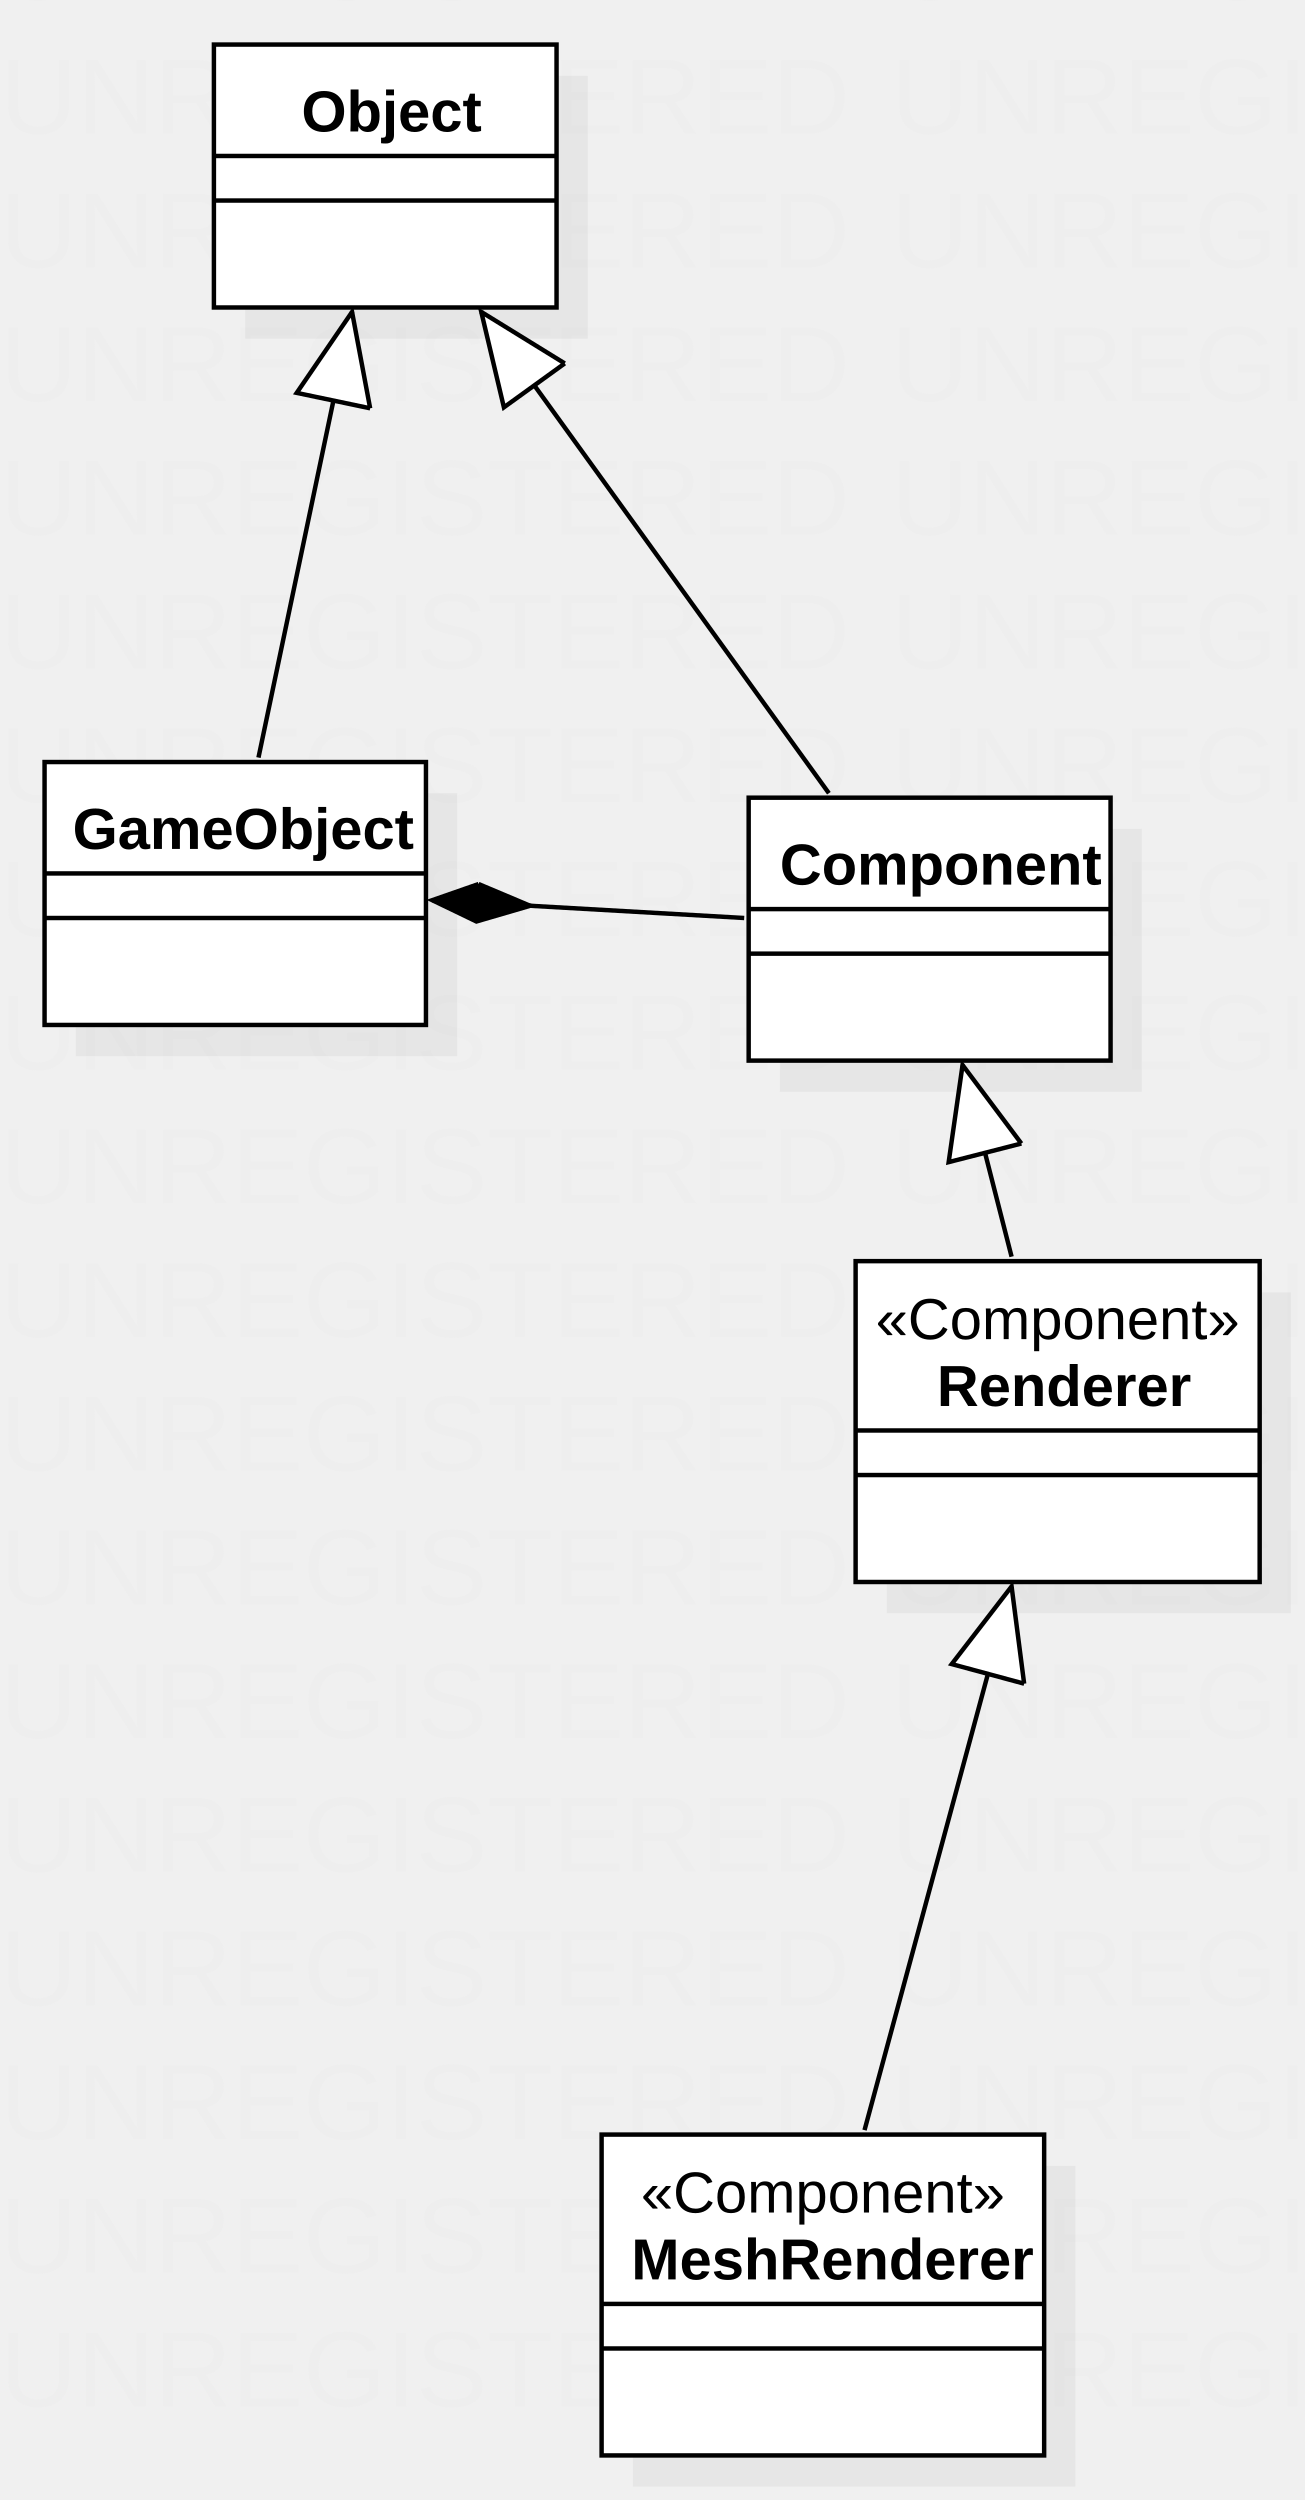
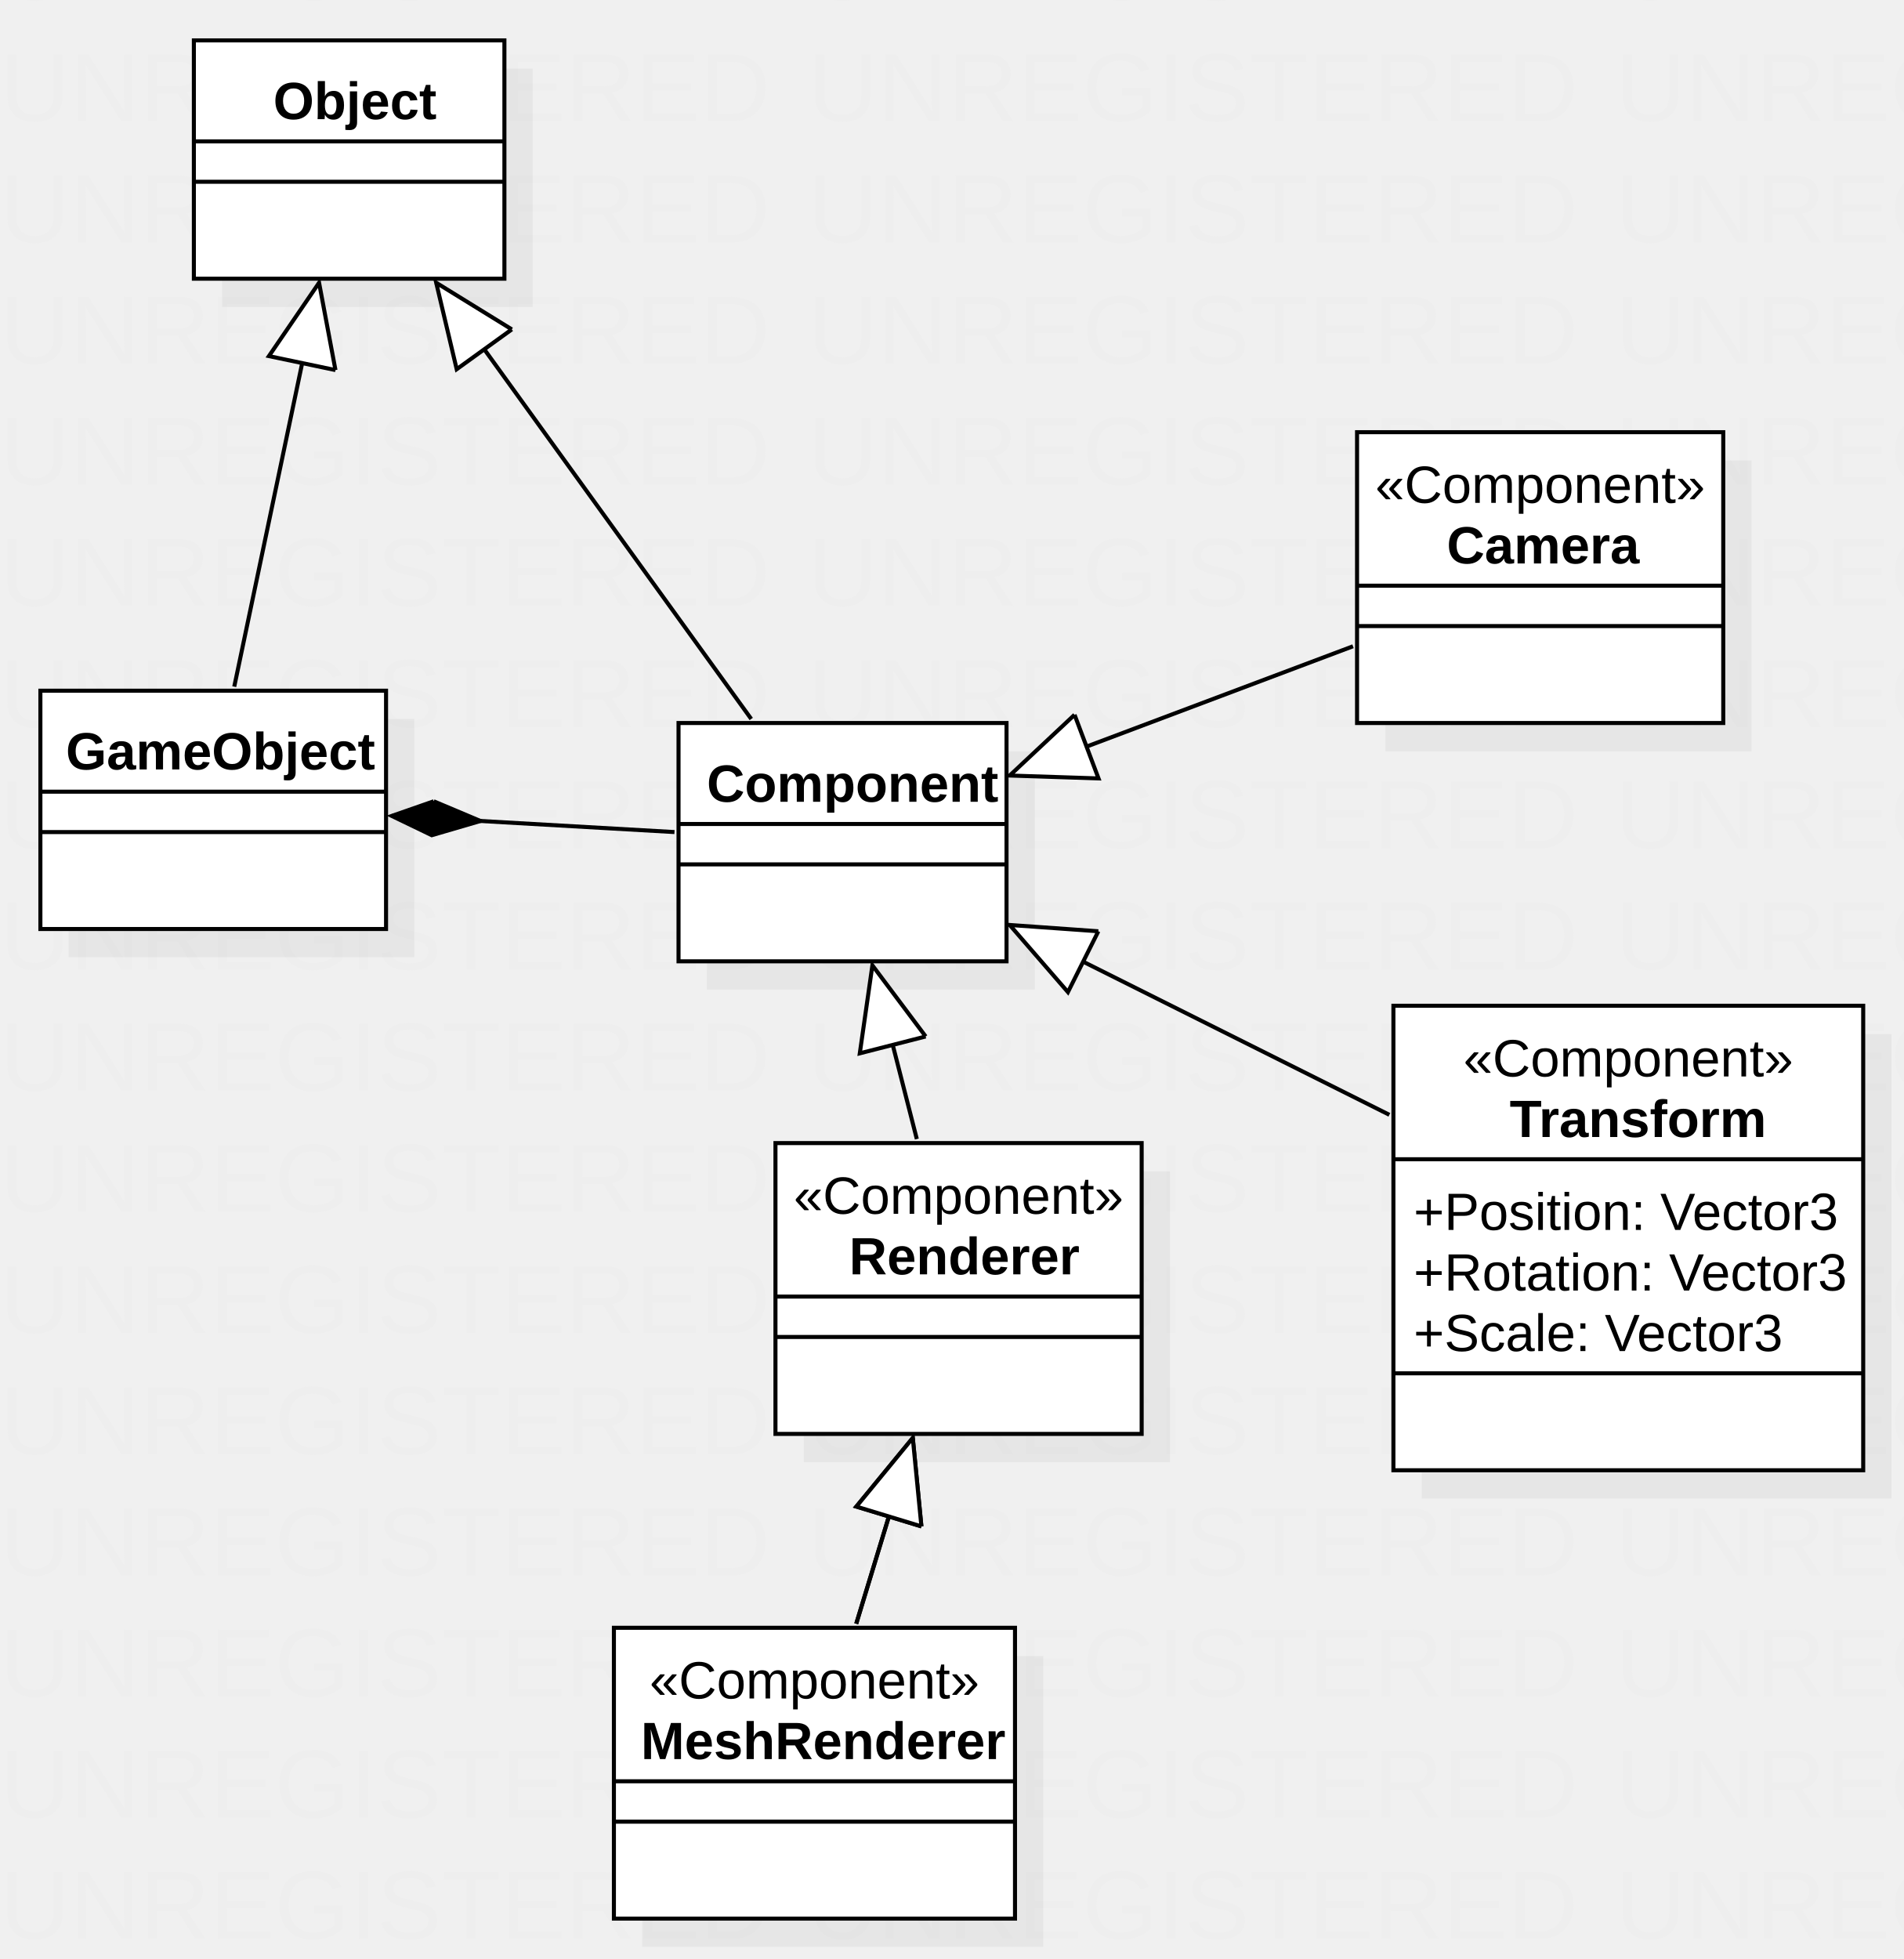
- <svg xmlns="http://www.w3.org/2000/svg" version="1.1" width="292.669" height="561">
+ <svg xmlns="http://www.w3.org/2000/svg" version="1.1" width="471.32" height="485">
  <defs />
  <g>
    <text fill="#eeeeee" stroke="none" font-family="Arial" font-size="24px" font-style="normal" font-weight="normal" text-decoration="none" x="0" y="0">UNREGISTERED</text>
    <text fill="#eeeeee" stroke="none" font-family="Arial" font-size="24px" font-style="normal" font-weight="normal" text-decoration="none" x="0" y="30">UNREGISTERED</text>
    <text fill="#eeeeee" stroke="none" font-family="Arial" font-size="24px" font-style="normal" font-weight="normal" text-decoration="none" x="0" y="60">UNREGISTERED</text>
    <text fill="#eeeeee" stroke="none" font-family="Arial" font-size="24px" font-style="normal" font-weight="normal" text-decoration="none" x="0" y="90">UNREGISTERED</text>
    <text fill="#eeeeee" stroke="none" font-family="Arial" font-size="24px" font-style="normal" font-weight="normal" text-decoration="none" x="0" y="120">UNREGISTERED</text>
    <text fill="#eeeeee" stroke="none" font-family="Arial" font-size="24px" font-style="normal" font-weight="normal" text-decoration="none" x="0" y="150">UNREGISTERED</text>
    <text fill="#eeeeee" stroke="none" font-family="Arial" font-size="24px" font-style="normal" font-weight="normal" text-decoration="none" x="0" y="180">UNREGISTERED</text>
    <text fill="#eeeeee" stroke="none" font-family="Arial" font-size="24px" font-style="normal" font-weight="normal" text-decoration="none" x="0" y="210">UNREGISTERED</text>
    <text fill="#eeeeee" stroke="none" font-family="Arial" font-size="24px" font-style="normal" font-weight="normal" text-decoration="none" x="0" y="240">UNREGISTERED</text>
    <text fill="#eeeeee" stroke="none" font-family="Arial" font-size="24px" font-style="normal" font-weight="normal" text-decoration="none" x="0" y="270">UNREGISTERED</text>
    <text fill="#eeeeee" stroke="none" font-family="Arial" font-size="24px" font-style="normal" font-weight="normal" text-decoration="none" x="0" y="300">UNREGISTERED</text>
    <text fill="#eeeeee" stroke="none" font-family="Arial" font-size="24px" font-style="normal" font-weight="normal" text-decoration="none" x="0" y="330">UNREGISTERED</text>
    <text fill="#eeeeee" stroke="none" font-family="Arial" font-size="24px" font-style="normal" font-weight="normal" text-decoration="none" x="0" y="360">UNREGISTERED</text>
    <text fill="#eeeeee" stroke="none" font-family="Arial" font-size="24px" font-style="normal" font-weight="normal" text-decoration="none" x="0" y="390">UNREGISTERED</text>
    <text fill="#eeeeee" stroke="none" font-family="Arial" font-size="24px" font-style="normal" font-weight="normal" text-decoration="none" x="0" y="420">UNREGISTERED</text>
    <text fill="#eeeeee" stroke="none" font-family="Arial" font-size="24px" font-style="normal" font-weight="normal" text-decoration="none" x="0" y="450">UNREGISTERED</text>
    <text fill="#eeeeee" stroke="none" font-family="Arial" font-size="24px" font-style="normal" font-weight="normal" text-decoration="none" x="0" y="480">UNREGISTERED</text>
-     <text fill="#eeeeee" stroke="none" font-family="Arial" font-size="24px" font-style="normal" font-weight="normal" text-decoration="none" x="0" y="510">UNREGISTERED</text>
-     <text fill="#eeeeee" stroke="none" font-family="Arial" font-size="24px" font-style="normal" font-weight="normal" text-decoration="none" x="0" y="540">UNREGISTERED</text>
    <text fill="#eeeeee" stroke="none" font-family="Arial" font-size="24px" font-style="normal" font-weight="normal" text-decoration="none" x="200" y="0">UNREGISTERED</text>
    <text fill="#eeeeee" stroke="none" font-family="Arial" font-size="24px" font-style="normal" font-weight="normal" text-decoration="none" x="200" y="30">UNREGISTERED</text>
    <text fill="#eeeeee" stroke="none" font-family="Arial" font-size="24px" font-style="normal" font-weight="normal" text-decoration="none" x="200" y="60">UNREGISTERED</text>
    <text fill="#eeeeee" stroke="none" font-family="Arial" font-size="24px" font-style="normal" font-weight="normal" text-decoration="none" x="200" y="90">UNREGISTERED</text>
    <text fill="#eeeeee" stroke="none" font-family="Arial" font-size="24px" font-style="normal" font-weight="normal" text-decoration="none" x="200" y="120">UNREGISTERED</text>
    <text fill="#eeeeee" stroke="none" font-family="Arial" font-size="24px" font-style="normal" font-weight="normal" text-decoration="none" x="200" y="150">UNREGISTERED</text>
    <text fill="#eeeeee" stroke="none" font-family="Arial" font-size="24px" font-style="normal" font-weight="normal" text-decoration="none" x="200" y="180">UNREGISTERED</text>
    <text fill="#eeeeee" stroke="none" font-family="Arial" font-size="24px" font-style="normal" font-weight="normal" text-decoration="none" x="200" y="210">UNREGISTERED</text>
    <text fill="#eeeeee" stroke="none" font-family="Arial" font-size="24px" font-style="normal" font-weight="normal" text-decoration="none" x="200" y="240">UNREGISTERED</text>
    <text fill="#eeeeee" stroke="none" font-family="Arial" font-size="24px" font-style="normal" font-weight="normal" text-decoration="none" x="200" y="270">UNREGISTERED</text>
    <text fill="#eeeeee" stroke="none" font-family="Arial" font-size="24px" font-style="normal" font-weight="normal" text-decoration="none" x="200" y="300">UNREGISTERED</text>
    <text fill="#eeeeee" stroke="none" font-family="Arial" font-size="24px" font-style="normal" font-weight="normal" text-decoration="none" x="200" y="330">UNREGISTERED</text>
    <text fill="#eeeeee" stroke="none" font-family="Arial" font-size="24px" font-style="normal" font-weight="normal" text-decoration="none" x="200" y="360">UNREGISTERED</text>
    <text fill="#eeeeee" stroke="none" font-family="Arial" font-size="24px" font-style="normal" font-weight="normal" text-decoration="none" x="200" y="390">UNREGISTERED</text>
    <text fill="#eeeeee" stroke="none" font-family="Arial" font-size="24px" font-style="normal" font-weight="normal" text-decoration="none" x="200" y="420">UNREGISTERED</text>
    <text fill="#eeeeee" stroke="none" font-family="Arial" font-size="24px" font-style="normal" font-weight="normal" text-decoration="none" x="200" y="450">UNREGISTERED</text>
    <text fill="#eeeeee" stroke="none" font-family="Arial" font-size="24px" font-style="normal" font-weight="normal" text-decoration="none" x="200" y="480">UNREGISTERED</text>
-     <text fill="#eeeeee" stroke="none" font-family="Arial" font-size="24px" font-style="normal" font-weight="normal" text-decoration="none" x="200" y="510">UNREGISTERED</text>
-     <text fill="#eeeeee" stroke="none" font-family="Arial" font-size="24px" font-style="normal" font-weight="normal" text-decoration="none" x="200" y="540">UNREGISTERED</text>
+     <text fill="#eeeeee" stroke="none" font-family="Arial" font-size="24px" font-style="normal" font-weight="normal" text-decoration="none" x="400" y="0">UNREGISTERED</text>
+     <text fill="#eeeeee" stroke="none" font-family="Arial" font-size="24px" font-style="normal" font-weight="normal" text-decoration="none" x="400" y="30">UNREGISTERED</text>
+     <text fill="#eeeeee" stroke="none" font-family="Arial" font-size="24px" font-style="normal" font-weight="normal" text-decoration="none" x="400" y="60">UNREGISTERED</text>
+     <text fill="#eeeeee" stroke="none" font-family="Arial" font-size="24px" font-style="normal" font-weight="normal" text-decoration="none" x="400" y="90">UNREGISTERED</text>
+     <text fill="#eeeeee" stroke="none" font-family="Arial" font-size="24px" font-style="normal" font-weight="normal" text-decoration="none" x="400" y="120">UNREGISTERED</text>
+     <text fill="#eeeeee" stroke="none" font-family="Arial" font-size="24px" font-style="normal" font-weight="normal" text-decoration="none" x="400" y="150">UNREGISTERED</text>
+     <text fill="#eeeeee" stroke="none" font-family="Arial" font-size="24px" font-style="normal" font-weight="normal" text-decoration="none" x="400" y="180">UNREGISTERED</text>
+     <text fill="#eeeeee" stroke="none" font-family="Arial" font-size="24px" font-style="normal" font-weight="normal" text-decoration="none" x="400" y="210">UNREGISTERED</text>
+     <text fill="#eeeeee" stroke="none" font-family="Arial" font-size="24px" font-style="normal" font-weight="normal" text-decoration="none" x="400" y="240">UNREGISTERED</text>
+     <text fill="#eeeeee" stroke="none" font-family="Arial" font-size="24px" font-style="normal" font-weight="normal" text-decoration="none" x="400" y="270">UNREGISTERED</text>
+     <text fill="#eeeeee" stroke="none" font-family="Arial" font-size="24px" font-style="normal" font-weight="normal" text-decoration="none" x="400" y="300">UNREGISTERED</text>
+     <text fill="#eeeeee" stroke="none" font-family="Arial" font-size="24px" font-style="normal" font-weight="normal" text-decoration="none" x="400" y="330">UNREGISTERED</text>
+     <text fill="#eeeeee" stroke="none" font-family="Arial" font-size="24px" font-style="normal" font-weight="normal" text-decoration="none" x="400" y="360">UNREGISTERED</text>
+     <text fill="#eeeeee" stroke="none" font-family="Arial" font-size="24px" font-style="normal" font-weight="normal" text-decoration="none" x="400" y="390">UNREGISTERED</text>
+     <text fill="#eeeeee" stroke="none" font-family="Arial" font-size="24px" font-style="normal" font-weight="normal" text-decoration="none" x="400" y="420">UNREGISTERED</text>
+     <text fill="#eeeeee" stroke="none" font-family="Arial" font-size="24px" font-style="normal" font-weight="normal" text-decoration="none" x="400" y="450">UNREGISTERED</text>
+     <text fill="#eeeeee" stroke="none" font-family="Arial" font-size="24px" font-style="normal" font-weight="normal" text-decoration="none" x="400" y="480">UNREGISTERED</text>
    <g transform="translate(-96,-77) scale(1,1)">
      <rect fill="#C0C0C0" stroke="none" x="151" y="94" width="76.888" height="59" opacity="0.2" />
    </g>
    <g transform="translate(-96,-77) scale(1,1)">
      <rect fill="#ffffff" stroke="none" x="144" y="87" width="76.888" height="59" />
    </g>
    <g transform="translate(-96,-77) scale(1,1)">
      <path fill="none" stroke="#000000" d="M 144 87 L 220.888 87 L 220.888 146 L 144 146 L 144 87 Z Z" stroke-miterlimit="10" />
    </g>
    <g transform="translate(-96,-77) scale(1,1)">
      <path fill="none" stroke="#000000" d="M 144 112 L 220.888 112" stroke-miterlimit="10" />
    </g>
    <g transform="translate(-96,-77) scale(1,1)">
      <path fill="none" stroke="#000000" d="M 144 122 L 220.888 122" stroke-miterlimit="10" />
    </g>
    <g transform="translate(-96,-77) scale(1,1)">
      <g>
        <path fill="none" stroke="none" />
        <text fill="#000000" stroke="none" font-family="Arial" font-size="13px" font-style="normal" font-weight="bold" text-decoration="none" x="163.658" y="106.5">Object</text>
      </g>
    </g>
    <g transform="translate(-96,-77) scale(1,1)">
      <rect fill="#C0C0C0" stroke="none" x="113" y="255" width="85.584" height="59" opacity="0.2" />
    </g>
    <g transform="translate(-96,-77) scale(1,1)">
      <rect fill="#ffffff" stroke="none" x="106" y="248" width="85.584" height="59" />
    </g>
    <g transform="translate(-96,-77) scale(1,1)">
      <path fill="none" stroke="#000000" d="M 106 248 L 191.584 248 L 191.584 307 L 106 307 L 106 248 Z Z" stroke-miterlimit="10" />
    </g>
    <g transform="translate(-96,-77) scale(1,1)">
      <path fill="none" stroke="#000000" d="M 106 273 L 191.584 273" stroke-miterlimit="10" />
    </g>
    <g transform="translate(-96,-77) scale(1,1)">
      <path fill="none" stroke="#000000" d="M 106 283 L 191.584 283" stroke-miterlimit="10" />
    </g>
    <g transform="translate(-96,-77) scale(1,1)">
      <g>
        <path fill="none" stroke="none" />
        <text fill="#000000" stroke="none" font-family="Arial" font-size="13px" font-style="normal" font-weight="bold" text-decoration="none" x="112.306" y="267.5">GameObject</text>
      </g>
    </g>
    <g transform="translate(-96,-77) scale(1,1)">
      <path fill="none" stroke="#000000" d="M 154 247 L 175 147" stroke-miterlimit="10" />
    </g>
    <g transform="translate(-96,-77) scale(1,1)">
      <path fill="#FFFFFF" stroke="none" d="M 179.062 168.622 L 175 147 L 162.583 165.161" />
    </g>
    <g transform="translate(-96,-77) scale(1,1)">
      <path fill="none" stroke="#000000" d="M 179.062 168.622 L 175 147 L 162.583 165.161 L 179.062 168.622" stroke-miterlimit="10" />
    </g>
    <g transform="translate(-96,-77) scale(1,1)">
      <rect fill="#C0C0C0" stroke="none" x="271" y="263" width="81.211" height="59" opacity="0.2" />
    </g>
    <g transform="translate(-96,-77) scale(1,1)">
      <rect fill="#ffffff" stroke="none" x="264" y="256" width="81.211" height="59" />
    </g>
    <g transform="translate(-96,-77) scale(1,1)">
      <path fill="none" stroke="#000000" d="M 264 256 L 345.211 256 L 345.211 315 L 264 315 L 264 256 Z Z" stroke-miterlimit="10" />
    </g>
    <g transform="translate(-96,-77) scale(1,1)">
      <path fill="none" stroke="#000000" d="M 264 281 L 345.211 281" stroke-miterlimit="10" />
    </g>
    <g transform="translate(-96,-77) scale(1,1)">
      <path fill="none" stroke="#000000" d="M 264 291 L 345.211 291" stroke-miterlimit="10" />
    </g>
    <g transform="translate(-96,-77) scale(1,1)">
      <g>
        <path fill="none" stroke="none" />
        <text fill="#000000" stroke="none" font-family="Arial" font-size="13px" font-style="normal" font-weight="bold" text-decoration="none" x="271.001" y="275.5">Component</text>
      </g>
    </g>
    <g transform="translate(-96,-77) scale(1,1)">
      <path fill="none" stroke="#000000" d="M 263 283 L 193 279" stroke-miterlimit="10" />
    </g>
    <g transform="translate(-96,-77) scale(1,1)">
      <path fill="#000000" stroke="none" d="M 203.386 275.377 L 193 279 L 202.906 283.782 L 214.964 280.255" />
    </g>
    <g transform="translate(-96,-77) scale(1,1)">
      <path fill="none" stroke="#000000" d="M 203.386 275.377 L 193 279 L 202.906 283.782 L 214.964 280.255 L 203.386 275.377" stroke-miterlimit="10" />
    </g>
    <g transform="translate(-96,-77) scale(1,1)">
      <path fill="none" stroke="#000000" d="M 282 255 L 204 147" stroke-miterlimit="10" />
    </g>
    <g transform="translate(-96,-77) scale(1,1)">
      <path fill="#FFFFFF" stroke="none" d="M 222.725 158.548 L 204 147 L 209.075 168.407" />
    </g>
    <g transform="translate(-96,-77) scale(1,1)">
      <path fill="none" stroke="#000000" d="M 222.725 158.548 L 204 147 L 209.075 168.407 L 222.725 158.548" stroke-miterlimit="10" />
    </g>
    <g transform="translate(-96,-77) scale(1,1)">
      <rect fill="#C0C0C0" stroke="none" x="295" y="367" width="90.669" height="72" opacity="0.2" />
    </g>
    <g transform="translate(-96,-77) scale(1,1)">
      <rect fill="#ffffff" stroke="none" x="288" y="360" width="90.669" height="72" />
    </g>
    <g transform="translate(-96,-77) scale(1,1)">
      <path fill="none" stroke="#000000" d="M 288 360 L 378.669 360 L 378.669 432 L 288 432 L 288 360 Z Z" stroke-miterlimit="10" />
    </g>
    <g transform="translate(-96,-77) scale(1,1)">
      <path fill="none" stroke="#000000" d="M 288 398 L 378.669 398" stroke-miterlimit="10" />
    </g>
    <g transform="translate(-96,-77) scale(1,1)">
      <path fill="none" stroke="#000000" d="M 288 408 L 378.669 408" stroke-miterlimit="10" />
    </g>
    <g transform="translate(-96,-77) scale(1,1)">
      <g>
        <path fill="none" stroke="none" />
        <text fill="#000000" stroke="none" font-family="Arial" font-size="13px" font-style="normal" font-weight="normal" text-decoration="none" x="292.5" y="377.5">«Component»</text>
      </g>
    </g>
    <g transform="translate(-96,-77) scale(1,1)">
      <g>
        <path fill="none" stroke="none" />
        <text fill="#000000" stroke="none" font-family="Arial" font-size="13px" font-style="normal" font-weight="bold" text-decoration="none" x="306.236" y="392.5">Renderer</text>
      </g>
    </g>
    <g transform="translate(-96,-77) scale(1,1)">
      <path fill="none" stroke="#000000" d="M 323 359 L 312 316" stroke-miterlimit="10" />
    </g>
    <g transform="translate(-96,-77) scale(1,1)">
      <path fill="#FFFFFF" stroke="none" d="M 325.194 333.605 L 312 316 L 308.881 337.778" />
    </g>
    <g transform="translate(-96,-77) scale(1,1)">
      <path fill="none" stroke="#000000" d="M 325.194 333.605 L 312 316 L 308.881 337.778 L 325.194 333.605" stroke-miterlimit="10" />
    </g>
    <g transform="translate(-96,-77) scale(1,1)">
-       <rect fill="#C0C0C0" stroke="none" x="238" y="563" width="99.308" height="72" opacity="0.2" />
-     </g>
-     <g transform="translate(-96,-77) scale(1,1)">
-       <rect fill="#ffffff" stroke="none" x="231" y="556" width="99.308" height="72" />
-     </g>
-     <g transform="translate(-96,-77) scale(1,1)">
-       <path fill="none" stroke="#000000" d="M 231 556 L 330.308 556 L 330.308 628 L 231 628 L 231 556 Z Z" stroke-miterlimit="10" />
-     </g>
-     <g transform="translate(-96,-77) scale(1,1)">
-       <path fill="none" stroke="#000000" d="M 231 594 L 330.308 594" stroke-miterlimit="10" />
-     </g>
-     <g transform="translate(-96,-77) scale(1,1)">
-       <path fill="none" stroke="#000000" d="M 231 604 L 330.308 604" stroke-miterlimit="10" />
-     </g>
-     <g transform="translate(-96,-77) scale(1,1)">
-       <g>
-         <path fill="none" stroke="none" />
-         <text fill="#000000" stroke="none" font-family="Arial" font-size="13px" font-style="normal" font-weight="normal" text-decoration="none" x="239.82" y="573.5">«Component»</text>
-       </g>
-     </g>
-     <g transform="translate(-96,-77) scale(1,1)">
-       <g>
-         <path fill="none" stroke="none" />
-         <text fill="#000000" stroke="none" font-family="Arial" font-size="13px" font-style="normal" font-weight="bold" text-decoration="none" x="237.661" y="588.5">MeshRenderer</text>
-       </g>
-     </g>
-     <g transform="translate(-96,-77) scale(1,1)">
-       <path fill="none" stroke="#000000" d="M 290 555 L 323 433" stroke-miterlimit="10" />
-     </g>
-     <g transform="translate(-96,-77) scale(1,1)">
-       <path fill="#FFFFFF" stroke="none" d="M 325.82 454.819 L 323 433 L 309.566 450.422" />
-     </g>
-     <g transform="translate(-96,-77) scale(1,1)">
-       <path fill="none" stroke="#000000" d="M 325.82 454.819 L 323 433 L 309.566 450.422 L 325.82 454.819" stroke-miterlimit="10" />
+       <rect fill="#C0C0C0" stroke="none" x="255" y="487" width="99.308" height="72" opacity="0.2" />
+     </g>
+     <g transform="translate(-96,-77) scale(1,1)">
+       <rect fill="#ffffff" stroke="none" x="248" y="480" width="99.308" height="72" />
+     </g>
+     <g transform="translate(-96,-77) scale(1,1)">
+       <path fill="none" stroke="#000000" d="M 248 480 L 347.308 480 L 347.308 552 L 248 552 L 248 480 Z Z" stroke-miterlimit="10" />
+     </g>
+     <g transform="translate(-96,-77) scale(1,1)">
+       <path fill="none" stroke="#000000" d="M 248 518 L 347.308 518" stroke-miterlimit="10" />
+     </g>
+     <g transform="translate(-96,-77) scale(1,1)">
+       <path fill="none" stroke="#000000" d="M 248 528 L 347.308 528" stroke-miterlimit="10" />
+     </g>
+     <g transform="translate(-96,-77) scale(1,1)">
+       <g>
+         <path fill="none" stroke="none" />
+         <text fill="#000000" stroke="none" font-family="Arial" font-size="13px" font-style="normal" font-weight="normal" text-decoration="none" x="256.82" y="497.5">«Component»</text>
+       </g>
+     </g>
+     <g transform="translate(-96,-77) scale(1,1)">
+       <g>
+         <path fill="none" stroke="none" />
+         <text fill="#000000" stroke="none" font-family="Arial" font-size="13px" font-style="normal" font-weight="bold" text-decoration="none" x="254.661" y="512.5">MeshRenderer</text>
+       </g>
+     </g>
+     <g transform="translate(-96,-77) scale(1,1)">
+       <path fill="none" stroke="#000000" d="M 308 479 L 322 433" stroke-miterlimit="10" />
+     </g>
+     <g transform="translate(-96,-77) scale(1,1)">
+       <path fill="#FFFFFF" stroke="none" d="M 324.136 454.896 L 322 433 L 308.028 449.993" />
+     </g>
+     <g transform="translate(-96,-77) scale(1,1)">
+       <path fill="none" stroke="#000000" d="M 324.136 454.896 L 322 433 L 308.028 449.993 L 324.136 454.896" stroke-miterlimit="10" />
+     </g>
+     <g transform="translate(-96,-77) scale(1,1)">
+       <rect fill="#C0C0C0" stroke="none" x="448" y="333" width="116.32" height="115" opacity="0.2" />
+     </g>
+     <g transform="translate(-96,-77) scale(1,1)">
+       <rect fill="#ffffff" stroke="none" x="441" y="326" width="116.32" height="115" />
+     </g>
+     <g transform="translate(-96,-77) scale(1,1)">
+       <path fill="none" stroke="#000000" d="M 441 326 L 557.32 326 L 557.32 441 L 441 441 L 441 326 Z Z" stroke-miterlimit="10" />
+     </g>
+     <g transform="translate(-96,-77) scale(1,1)">
+       <path fill="none" stroke="#000000" d="M 441 364 L 557.32 364" stroke-miterlimit="10" />
+     </g>
+     <g transform="translate(-96,-77) scale(1,1)">
+       <path fill="none" stroke="#000000" d="M 441 417 L 557.32 417" stroke-miterlimit="10" />
+     </g>
+     <g transform="translate(-96,-77) scale(1,1)">
+       <g>
+         <path fill="none" stroke="none" />
+         <text fill="#000000" stroke="none" font-family="Arial" font-size="13px" font-style="normal" font-weight="normal" text-decoration="none" x="458.325" y="343.5">«Component»</text>
+       </g>
+     </g>
+     <g transform="translate(-96,-77) scale(1,1)">
+       <g>
+         <path fill="none" stroke="none" />
+         <text fill="#000000" stroke="none" font-family="Arial" font-size="13px" font-style="normal" font-weight="bold" text-decoration="none" x="469.786" y="358.5">Transform</text>
+       </g>
+     </g>
+     <g transform="translate(-96,-77) scale(1,1)">
+       <g>
+         <path fill="none" stroke="none" />
+         <text fill="#000000" stroke="none" font-family="Arial" font-size="13px" font-style="normal" font-weight="normal" text-decoration="none" x="446" y="381.5">+Position: Vector3</text>
+       </g>
+     </g>
+     <g transform="translate(-96,-77) scale(1,1)">
+       <g>
+         <path fill="none" stroke="none" />
+         <text fill="#000000" stroke="none" font-family="Arial" font-size="13px" font-style="normal" font-weight="normal" text-decoration="none" x="446" y="396.5">+Rotation: Vector3</text>
+       </g>
+     </g>
+     <g transform="translate(-96,-77) scale(1,1)">
+       <g>
+         <path fill="none" stroke="none" />
+         <text fill="#000000" stroke="none" font-family="Arial" font-size="13px" font-style="normal" font-weight="normal" text-decoration="none" x="446" y="411.5">+Scale: Vector3</text>
+       </g>
+     </g>
+     <g transform="translate(-96,-77) scale(1,1)">
+       <path fill="none" stroke="#000000" d="M 308 479 L 322 433" stroke-miterlimit="10" />
+     </g>
+     <g transform="translate(-96,-77) scale(1,1)">
+       <path fill="#FFFFFF" stroke="none" d="M 324.136 454.896 L 322 433 L 308.028 449.993" />
+     </g>
+     <g transform="translate(-96,-77) scale(1,1)">
+       <path fill="none" stroke="#000000" d="M 324.136 454.896 L 322 433 L 308.028 449.993 L 324.136 454.896" stroke-miterlimit="10" />
+     </g>
+     <g transform="translate(-96,-77) scale(1,1)">
+       <path fill="none" stroke="#000000" d="M 440 353 L 346 306" stroke-miterlimit="10" />
+     </g>
+     <g transform="translate(-96,-77) scale(1,1)">
+       <path fill="#FFFFFF" stroke="none" d="M 367.945 307.56 L 346 306 L 360.414 322.62" />
+     </g>
+     <g transform="translate(-96,-77) scale(1,1)">
+       <path fill="none" stroke="#000000" d="M 367.945 307.56 L 346 306 L 360.414 322.62 L 367.945 307.56" stroke-miterlimit="10" />
+     </g>
+     <g transform="translate(-96,-77) scale(1,1)">
+       <rect fill="#C0C0C0" stroke="none" x="439" y="191" width="90.669" height="72" opacity="0.2" />
+     </g>
+     <g transform="translate(-96,-77) scale(1,1)">
+       <rect fill="#ffffff" stroke="none" x="432" y="184" width="90.669" height="72" />
+     </g>
+     <g transform="translate(-96,-77) scale(1,1)">
+       <path fill="none" stroke="#000000" d="M 432 184 L 522.669 184 L 522.669 256 L 432 256 L 432 184 Z Z" stroke-miterlimit="10" />
+     </g>
+     <g transform="translate(-96,-77) scale(1,1)">
+       <path fill="none" stroke="#000000" d="M 432 222 L 522.669 222" stroke-miterlimit="10" />
+     </g>
+     <g transform="translate(-96,-77) scale(1,1)">
+       <path fill="none" stroke="#000000" d="M 432 232 L 522.669 232" stroke-miterlimit="10" />
+     </g>
+     <g transform="translate(-96,-77) scale(1,1)">
+       <g>
+         <path fill="none" stroke="none" />
+         <text fill="#000000" stroke="none" font-family="Arial" font-size="13px" font-style="normal" font-weight="normal" text-decoration="none" x="436.5" y="201.5">«Component»</text>
+       </g>
+     </g>
+     <g transform="translate(-96,-77) scale(1,1)">
+       <g>
+         <path fill="none" stroke="none" />
+         <text fill="#000000" stroke="none" font-family="Arial" font-size="13px" font-style="normal" font-weight="bold" text-decoration="none" x="454.216" y="216.5">Camera</text>
+       </g>
+     </g>
+     <g transform="translate(-96,-77) scale(1,1)">
+       <path fill="none" stroke="#000000" d="M 431 237 L 346 269" stroke-miterlimit="10" />
+     </g>
+     <g transform="translate(-96,-77) scale(1,1)">
+       <path fill="#FFFFFF" stroke="none" d="M 362.056 253.96 L 346 269 L 367.988 269.718" />
+     </g>
+     <g transform="translate(-96,-77) scale(1,1)">
+       <path fill="none" stroke="#000000" d="M 362.056 253.96 L 346 269 L 367.988 269.718 L 362.056 253.96" stroke-miterlimit="10" />
    </g>
  </g>
</svg>
